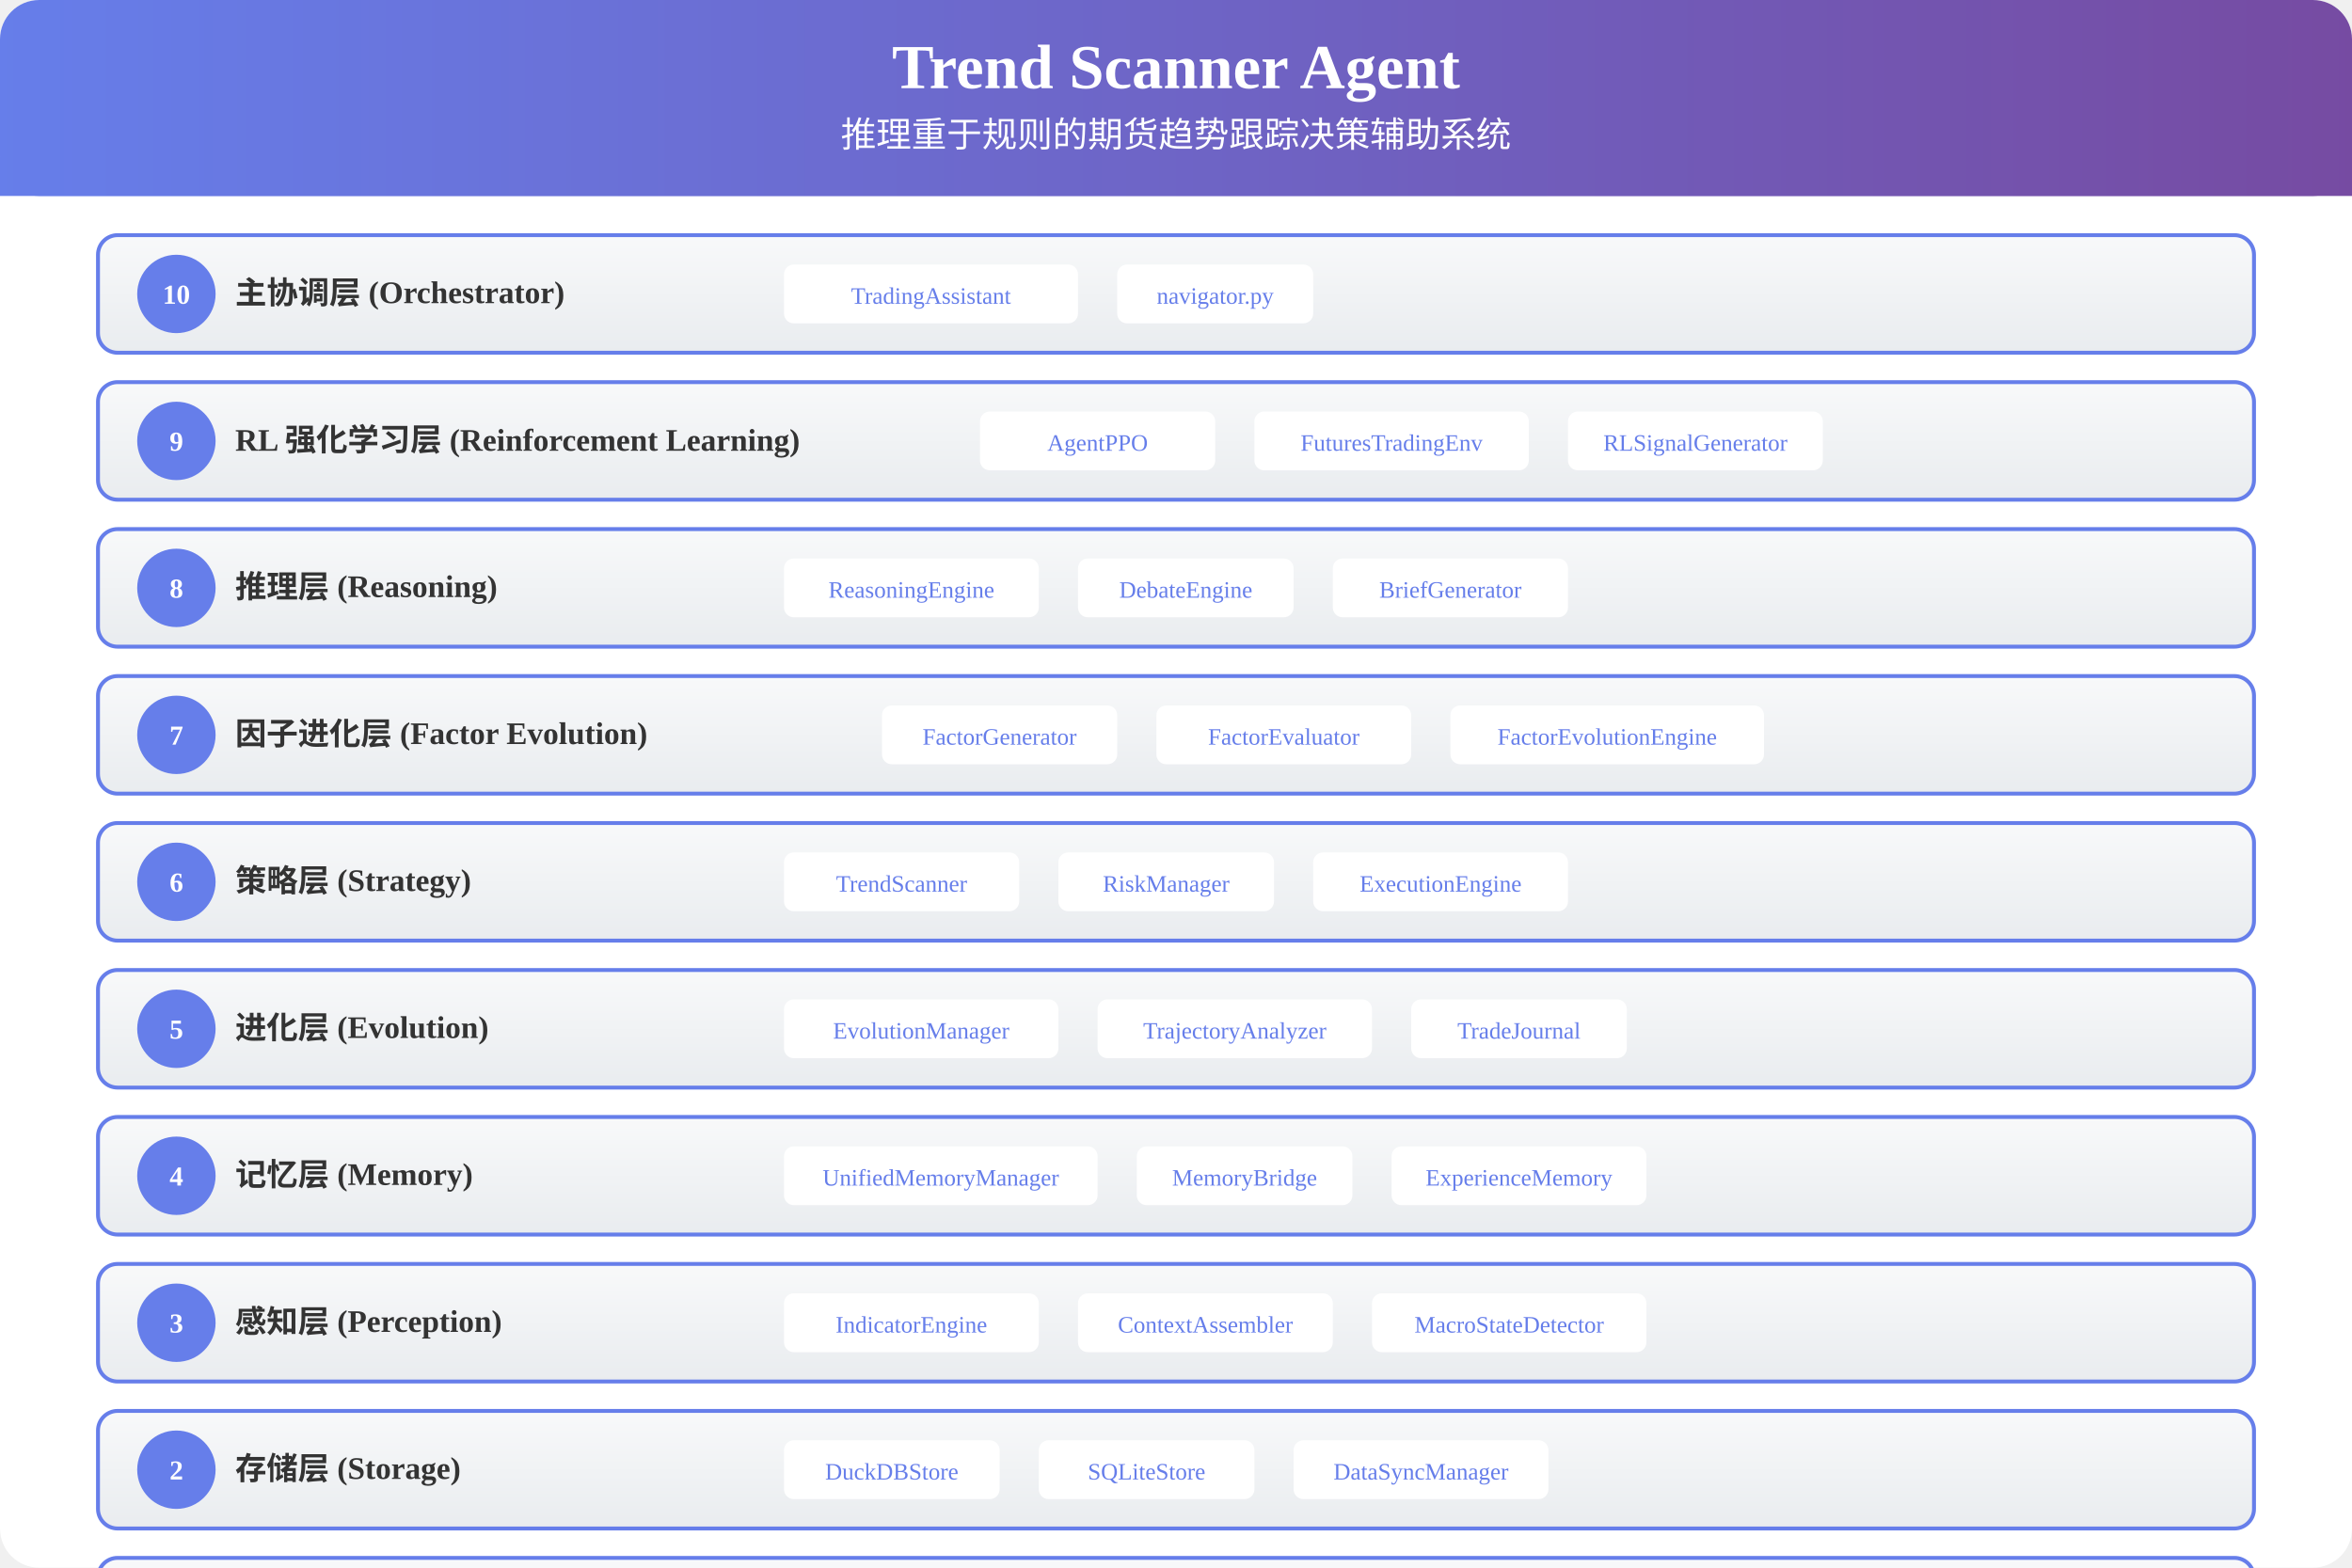
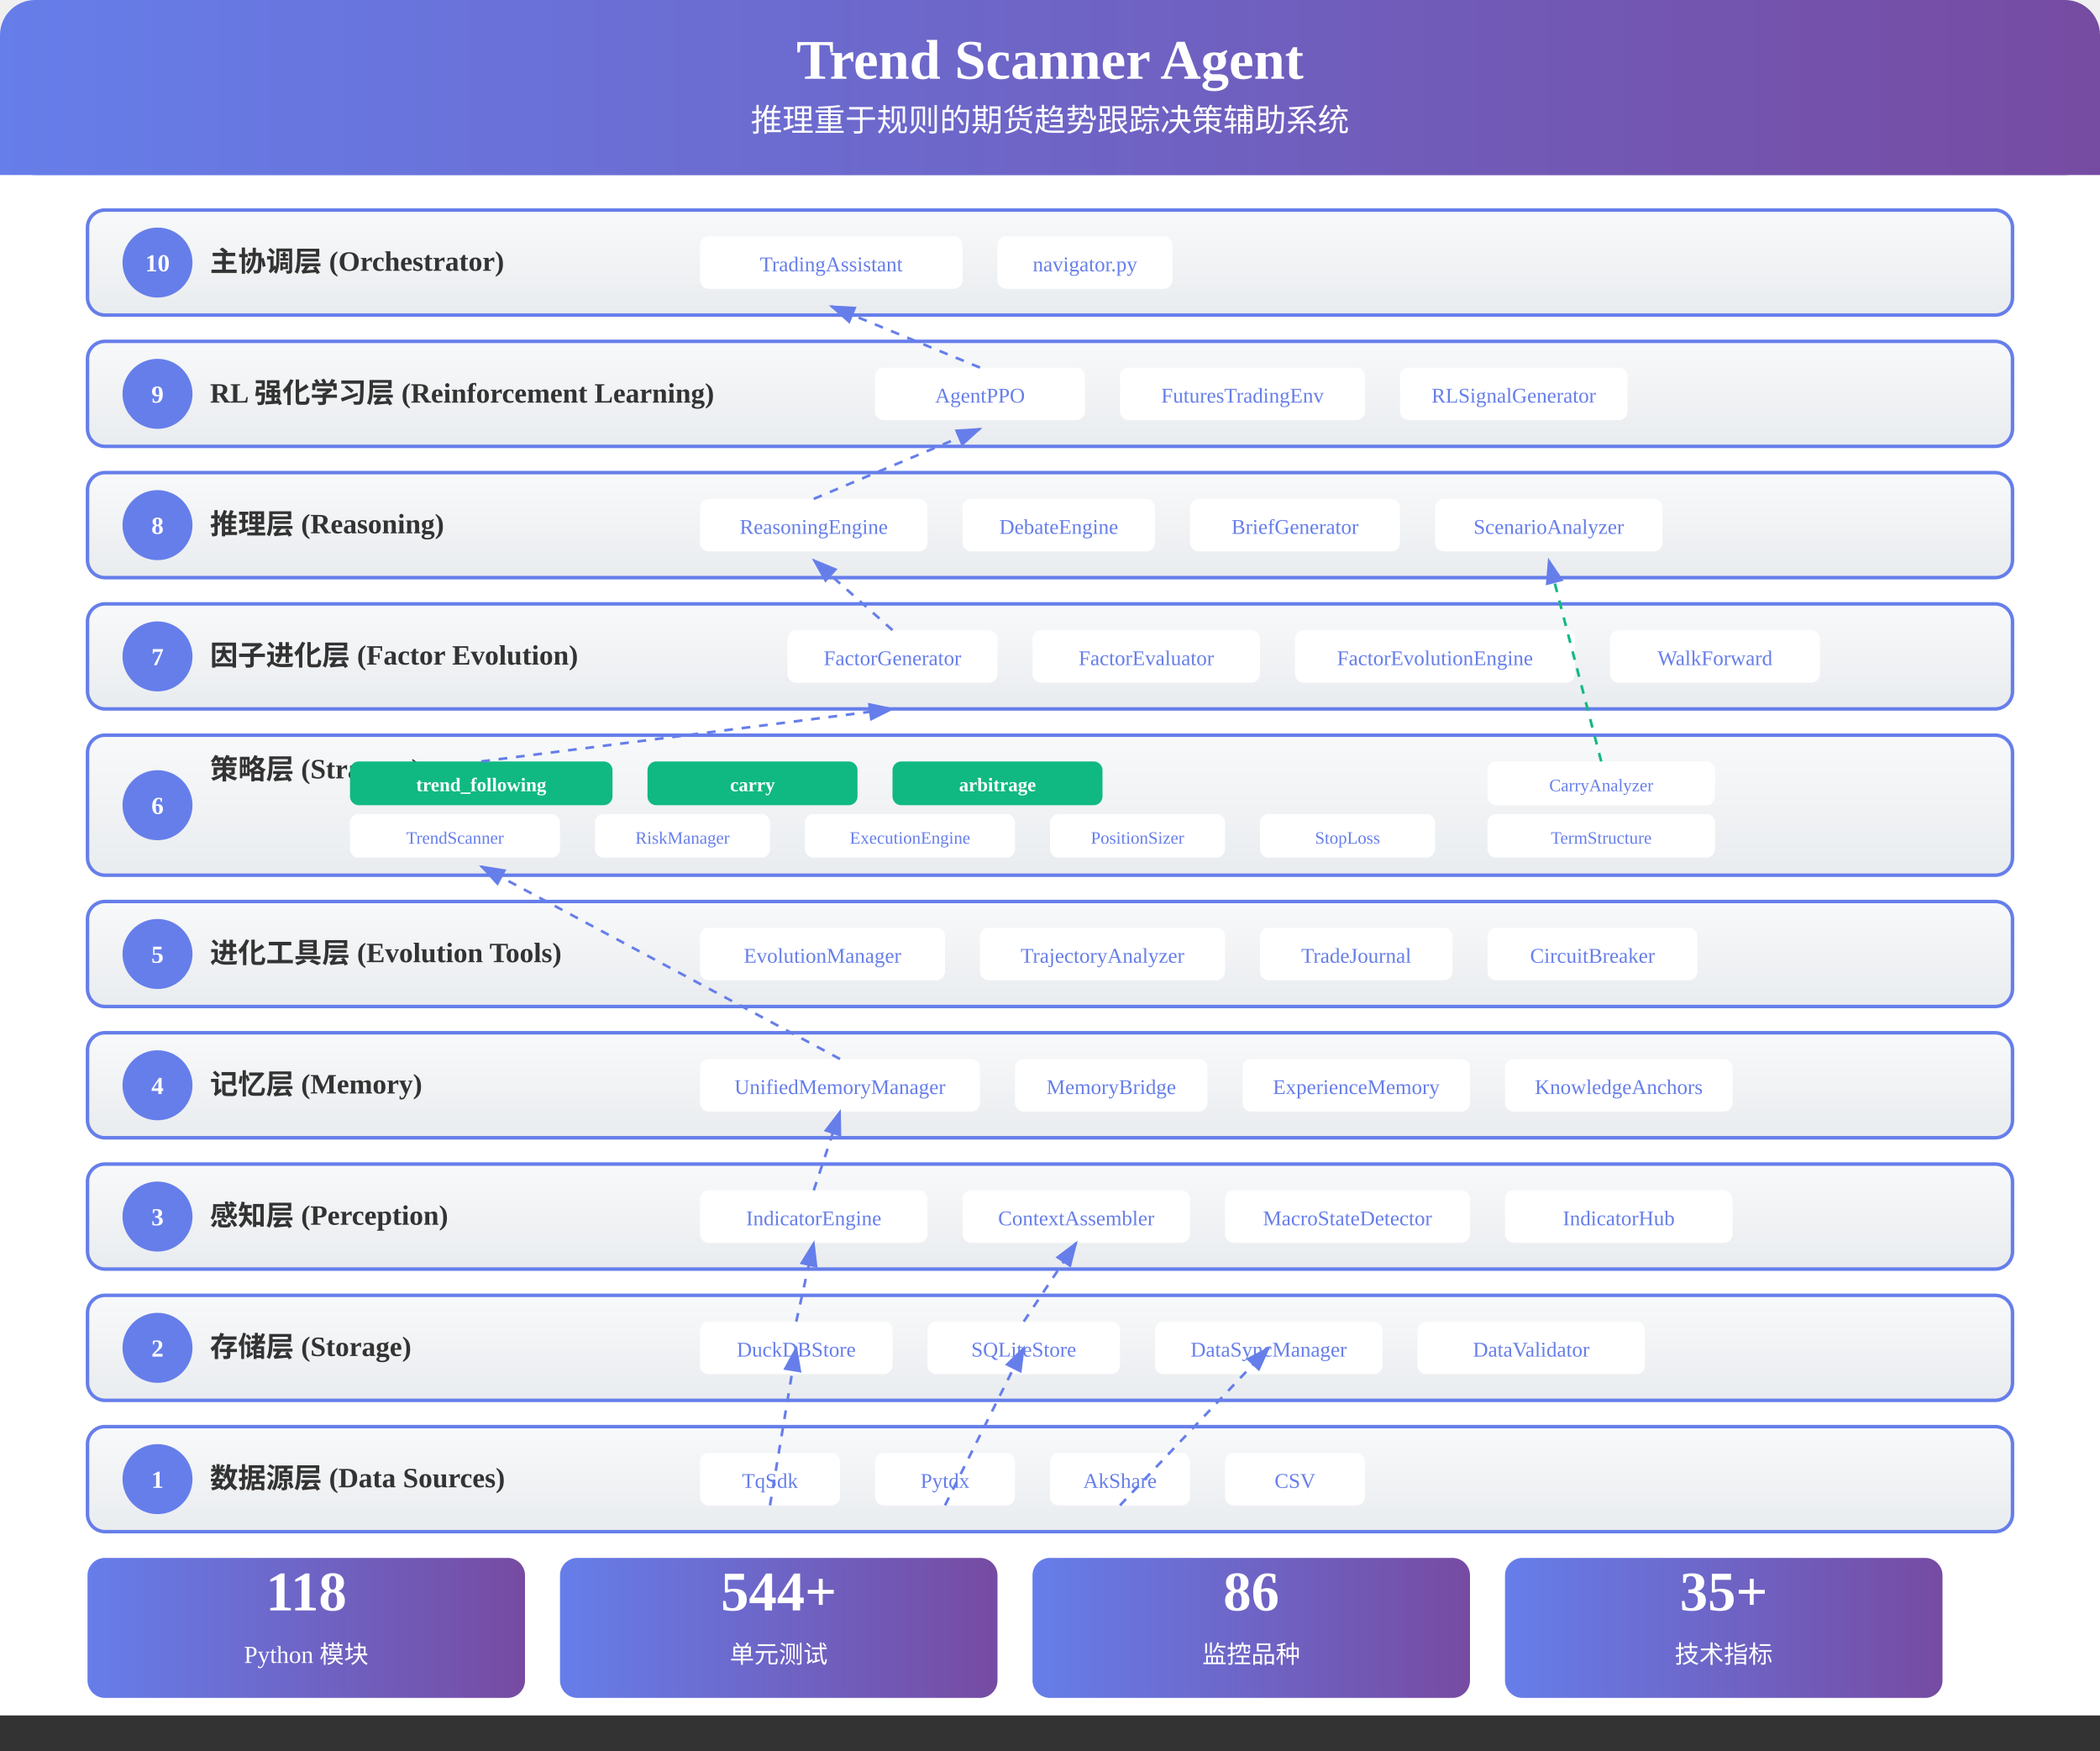
- <svg xmlns="http://www.w3.org/2000/svg" width="1200" height="800">
+ <svg xmlns="http://www.w3.org/2000/svg" width="1200" height="1000">
  <defs>
    <linearGradient id="headerGradient" x1="0%" y1="0%" x2="100%" y2="0%">
      <stop offset="0%" style="stop-color:#667eea;stop-opacity:1" />
      <stop offset="100%" style="stop-color:#764ba2;stop-opacity:1" />
    </linearGradient>
    <linearGradient id="layerGradient" x1="0%" y1="0%" x2="0%" y2="100%">
      <stop offset="0%" style="stop-color:#f8f9fa;stop-opacity:1" />
      <stop offset="100%" style="stop-color:#e9ecef;stop-opacity:1" />
    </linearGradient>
+     <marker id="arrowhead" markerWidth="10" markerHeight="7" refX="9" refY="3.5" orient="auto">
+       <polygon points="0 0, 10 3.5, 0 7" fill="#667eea" />
+     </marker>
  </defs>
-   <rect width="1200" height="800" fill="white" rx="20" />
+   <rect width="1200" height="1000" fill="white" rx="20" />
  <rect x="0" y="0" width="1200" height="100" fill="url(#headerGradient)" rx="20" />
  <rect x="0" y="80" width="1200" height="20" fill="url(#headerGradient)" />
  <text x="600" y="45" text-anchor="middle" fill="white" font-size="32" font-weight="bold">Trend Scanner Agent</text>
  <text x="600" y="75" text-anchor="middle" fill="white" font-size="18">推理重于规则的期货趋势跟踪决策辅助系统</text>
  <rect x="50" y="120" width="1100" height="60" fill="url(#layerGradient)" stroke="#667eea" stroke-width="2" rx="10" />
  <circle cx="90" cy="150" r="20" fill="#667eea" />
  <text x="90" y="155" text-anchor="middle" fill="white" font-size="14" font-weight="bold">10</text>
  <text x="120" y="155" fill="#333" font-size="16" font-weight="bold">主协调层 (Orchestrator)</text>
  <rect x="400" y="135" width="150" height="30" fill="white" rx="5" />
  <text x="475" y="155" text-anchor="middle" fill="#667eea" font-size="12">TradingAssistant</text>
  <rect x="570" y="135" width="100" height="30" fill="white" rx="5" />
  <text x="620" y="155" text-anchor="middle" fill="#667eea" font-size="12">navigator.py</text>
  <rect x="50" y="195" width="1100" height="60" fill="url(#layerGradient)" stroke="#667eea" stroke-width="2" rx="10" />
  <circle cx="90" cy="225" r="20" fill="#667eea" />
  <text x="90" y="230" text-anchor="middle" fill="white" font-size="14" font-weight="bold">9</text>
  <text x="120" y="230" fill="#333" font-size="16" font-weight="bold">RL 强化学习层 (Reinforcement Learning)</text>
  <rect x="500" y="210" width="120" height="30" fill="white" rx="5" />
  <text x="560" y="230" text-anchor="middle" fill="#667eea" font-size="12">AgentPPO</text>
  <rect x="640" y="210" width="140" height="30" fill="white" rx="5" />
  <text x="710" y="230" text-anchor="middle" fill="#667eea" font-size="12">FuturesTradingEnv</text>
  <rect x="800" y="210" width="130" height="30" fill="white" rx="5" />
  <text x="865" y="230" text-anchor="middle" fill="#667eea" font-size="12">RLSignalGenerator</text>
  <rect x="50" y="270" width="1100" height="60" fill="url(#layerGradient)" stroke="#667eea" stroke-width="2" rx="10" />
  <circle cx="90" cy="300" r="20" fill="#667eea" />
  <text x="90" y="305" text-anchor="middle" fill="white" font-size="14" font-weight="bold">8</text>
  <text x="120" y="305" fill="#333" font-size="16" font-weight="bold">推理层 (Reasoning)</text>
  <rect x="400" y="285" width="130" height="30" fill="white" rx="5" />
  <text x="465" y="305" text-anchor="middle" fill="#667eea" font-size="12">ReasoningEngine</text>
  <rect x="550" y="285" width="110" height="30" fill="white" rx="5" />
  <text x="605" y="305" text-anchor="middle" fill="#667eea" font-size="12">DebateEngine</text>
  <rect x="680" y="285" width="120" height="30" fill="white" rx="5" />
  <text x="740" y="305" text-anchor="middle" fill="#667eea" font-size="12">BriefGenerator</text>
+   <rect x="820" y="285" width="130" height="30" fill="white" rx="5" />
+   <text x="885" y="305" text-anchor="middle" fill="#667eea" font-size="12">ScenarioAnalyzer</text>
  <rect x="50" y="345" width="1100" height="60" fill="url(#layerGradient)" stroke="#667eea" stroke-width="2" rx="10" />
  <circle cx="90" cy="375" r="20" fill="#667eea" />
  <text x="90" y="380" text-anchor="middle" fill="white" font-size="14" font-weight="bold">7</text>
  <text x="120" y="380" fill="#333" font-size="16" font-weight="bold">因子进化层 (Factor Evolution)</text>
  <rect x="450" y="360" width="120" height="30" fill="white" rx="5" />
  <text x="510" y="380" text-anchor="middle" fill="#667eea" font-size="12">FactorGenerator</text>
  <rect x="590" y="360" width="130" height="30" fill="white" rx="5" />
  <text x="655" y="380" text-anchor="middle" fill="#667eea" font-size="12">FactorEvaluator</text>
  <rect x="740" y="360" width="160" height="30" fill="white" rx="5" />
  <text x="820" y="380" text-anchor="middle" fill="#667eea" font-size="12">FactorEvolutionEngine</text>
-   <rect x="50" y="420" width="1100" height="60" fill="url(#layerGradient)" stroke="#667eea" stroke-width="2" rx="10" />
-   <circle cx="90" cy="450" r="20" fill="#667eea" />
-   <text x="90" y="455" text-anchor="middle" fill="white" font-size="14" font-weight="bold">6</text>
-   <text x="120" y="455" fill="#333" font-size="16" font-weight="bold">策略层 (Strategy)</text>
-   <rect x="400" y="435" width="120" height="30" fill="white" rx="5" />
-   <text x="460" y="455" text-anchor="middle" fill="#667eea" font-size="12">TrendScanner</text>
-   <rect x="540" y="435" width="110" height="30" fill="white" rx="5" />
-   <text x="595" y="455" text-anchor="middle" fill="#667eea" font-size="12">RiskManager</text>
-   <rect x="670" y="435" width="130" height="30" fill="white" rx="5" />
-   <text x="735" y="455" text-anchor="middle" fill="#667eea" font-size="12">ExecutionEngine</text>
-   <rect x="50" y="495" width="1100" height="60" fill="url(#layerGradient)" stroke="#667eea" stroke-width="2" rx="10" />
-   <circle cx="90" cy="525" r="20" fill="#667eea" />
-   <text x="90" y="530" text-anchor="middle" fill="white" font-size="14" font-weight="bold">5</text>
-   <text x="120" y="530" fill="#333" font-size="16" font-weight="bold">进化层 (Evolution)</text>
-   <rect x="400" y="510" width="140" height="30" fill="white" rx="5" />
-   <text x="470" y="530" text-anchor="middle" fill="#667eea" font-size="12">EvolutionManager</text>
-   <rect x="560" y="510" width="140" height="30" fill="white" rx="5" />
-   <text x="630" y="530" text-anchor="middle" fill="#667eea" font-size="12">TrajectoryAnalyzer</text>
-   <rect x="720" y="510" width="110" height="30" fill="white" rx="5" />
-   <text x="775" y="530" text-anchor="middle" fill="#667eea" font-size="12">TradeJournal</text>
-   <rect x="50" y="570" width="1100" height="60" fill="url(#layerGradient)" stroke="#667eea" stroke-width="2" rx="10" />
-   <circle cx="90" cy="600" r="20" fill="#667eea" />
-   <text x="90" y="605" text-anchor="middle" fill="white" font-size="14" font-weight="bold">4</text>
-   <text x="120" y="605" fill="#333" font-size="16" font-weight="bold">记忆层 (Memory)</text>
-   <rect x="400" y="585" width="160" height="30" fill="white" rx="5" />
-   <text x="480" y="605" text-anchor="middle" fill="#667eea" font-size="12">UnifiedMemoryManager</text>
-   <rect x="580" y="585" width="110" height="30" fill="white" rx="5" />
-   <text x="635" y="605" text-anchor="middle" fill="#667eea" font-size="12">MemoryBridge</text>
-   <rect x="710" y="585" width="130" height="30" fill="white" rx="5" />
-   <text x="775" y="605" text-anchor="middle" fill="#667eea" font-size="12">ExperienceMemory</text>
-   <rect x="50" y="645" width="1100" height="60" fill="url(#layerGradient)" stroke="#667eea" stroke-width="2" rx="10" />
-   <circle cx="90" cy="675" r="20" fill="#667eea" />
-   <text x="90" y="680" text-anchor="middle" fill="white" font-size="14" font-weight="bold">3</text>
-   <text x="120" y="680" fill="#333" font-size="16" font-weight="bold">感知层 (Perception)</text>
-   <rect x="400" y="660" width="130" height="30" fill="white" rx="5" />
-   <text x="465" y="680" text-anchor="middle" fill="#667eea" font-size="12">IndicatorEngine</text>
-   <rect x="550" y="660" width="130" height="30" fill="white" rx="5" />
-   <text x="615" y="680" text-anchor="middle" fill="#667eea" font-size="12">ContextAssembler</text>
-   <rect x="700" y="660" width="140" height="30" fill="white" rx="5" />
-   <text x="770" y="680" text-anchor="middle" fill="#667eea" font-size="12">MacroStateDetector</text>
-   <rect x="50" y="720" width="1100" height="60" fill="url(#layerGradient)" stroke="#667eea" stroke-width="2" rx="10" />
-   <circle cx="90" cy="750" r="20" fill="#667eea" />
-   <text x="90" y="755" text-anchor="middle" fill="white" font-size="14" font-weight="bold">2</text>
-   <text x="120" y="755" fill="#333" font-size="16" font-weight="bold">存储层 (Storage)</text>
-   <rect x="400" y="735" width="110" height="30" fill="white" rx="5" />
-   <text x="455" y="755" text-anchor="middle" fill="#667eea" font-size="12">DuckDBStore</text>
-   <rect x="530" y="735" width="110" height="30" fill="white" rx="5" />
-   <text x="585" y="755" text-anchor="middle" fill="#667eea" font-size="12">SQLiteStore</text>
-   <rect x="660" y="735" width="130" height="30" fill="white" rx="5" />
-   <text x="725" y="755" text-anchor="middle" fill="#667eea" font-size="12">DataSyncManager</text>
-   <rect x="50" y="795" width="1100" height="60" fill="url(#layerGradient)" stroke="#667eea" stroke-width="2" rx="10" />
-   <circle cx="90" cy="825" r="20" fill="#667eea" />
-   <text x="90" y="830" text-anchor="middle" fill="white" font-size="14" font-weight="bold">1</text>
-   <text x="120" y="830" fill="#333" font-size="16" font-weight="bold">数据源层 (Data Sources)</text>
-   <rect x="400" y="810" width="80" height="30" fill="white" rx="5" />
-   <text x="440" y="830" text-anchor="middle" fill="#667eea" font-size="12">TqSdk</text>
-   <rect x="500" y="810" width="80" height="30" fill="white" rx="5" />
-   <text x="540" y="830" text-anchor="middle" fill="#667eea" font-size="12">Pytdx</text>
-   <rect x="600" y="810" width="80" height="30" fill="white" rx="5" />
-   <text x="640" y="830" text-anchor="middle" fill="#667eea" font-size="12">AkShare</text>
-   <rect x="700" y="810" width="80" height="30" fill="white" rx="5" />
-   <text x="740" y="830" text-anchor="middle" fill="#667eea" font-size="12">CSV</text>
-   <rect x="50" y="870" width="250" height="80" fill="url(#headerGradient)" rx="10" />
-   <text x="175" y="900" text-anchor="middle" fill="white" font-size="32" font-weight="bold">111</text>
-   <text x="175" y="930" text-anchor="middle" fill="white" font-size="14">Python 模块</text>
-   <rect x="320" y="870" width="250" height="80" fill="url(#headerGradient)" rx="10" />
-   <text x="445" y="900" text-anchor="middle" fill="white" font-size="32" font-weight="bold">120+</text>
-   <text x="445" y="930" text-anchor="middle" fill="white" font-size="14">单元测试</text>
-   <rect x="590" y="870" width="250" height="80" fill="url(#headerGradient)" rx="10" />
-   <text x="715" y="900" text-anchor="middle" fill="white" font-size="32" font-weight="bold">86</text>
-   <text x="715" y="930" text-anchor="middle" fill="white" font-size="14">监控品种</text>
-   <rect x="860" y="870" width="250" height="80" fill="url(#headerGradient)" rx="10" />
-   <text x="985" y="900" text-anchor="middle" fill="white" font-size="32" font-weight="bold">35+</text>
-   <text x="985" y="930" text-anchor="middle" fill="white" font-size="14">技术指标</text>
-   <rect x="0" y="960" width="1200" height="60" fill="#333" rx="0" />
-   <text x="600" y="995" text-anchor="middle" fill="white" font-size="14">Trend Scanner Agent - 推理重于规则的期货趋势跟踪决策辅助系统</text>
+   <rect x="920" y="360" width="120" height="30" fill="white" rx="5" />
+   <text x="980" y="380" text-anchor="middle" fill="#667eea" font-size="12">WalkForward</text>
+   <rect x="50" y="420" width="1100" height="80" fill="url(#layerGradient)" stroke="#667eea" stroke-width="2" rx="10" />
+   <circle cx="90" cy="460" r="20" fill="#667eea" />
+   <text x="90" y="465" text-anchor="middle" fill="white" font-size="14" font-weight="bold">6</text>
+   <text x="120" y="445" fill="#333" font-size="16" font-weight="bold">策略层 (Strategy)</text>
+   <rect x="200" y="435" width="150" height="25" fill="#10b981" rx="5" />
+   <text x="275" y="452" text-anchor="middle" fill="white" font-size="11" font-weight="bold">trend_following</text>
+   <rect x="370" y="435" width="120" height="25" fill="#10b981" rx="5" />
+   <text x="430" y="452" text-anchor="middle" fill="white" font-size="11" font-weight="bold">carry</text>
+   <rect x="510" y="435" width="120" height="25" fill="#10b981" rx="5" />
+   <text x="570" y="452" text-anchor="middle" fill="white" font-size="11" font-weight="bold">arbitrage</text>
+   <rect x="200" y="465" width="120" height="25" fill="white" rx="5" />
+   <text x="260" y="482" text-anchor="middle" fill="#667eea" font-size="10">TrendScanner</text>
+   <rect x="340" y="465" width="100" height="25" fill="white" rx="5" />
+   <text x="390" y="482" text-anchor="middle" fill="#667eea" font-size="10">RiskManager</text>
+   <rect x="460" y="465" width="120" height="25" fill="white" rx="5" />
+   <text x="520" y="482" text-anchor="middle" fill="#667eea" font-size="10">ExecutionEngine</text>
+   <rect x="600" y="465" width="100" height="25" fill="white" rx="5" />
+   <text x="650" y="482" text-anchor="middle" fill="#667eea" font-size="10">PositionSizer</text>
+   <rect x="720" y="465" width="100" height="25" fill="white" rx="5" />
+   <text x="770" y="482" text-anchor="middle" fill="#667eea" font-size="10">StopLoss</text>
+   <rect x="850" y="435" width="130" height="25" fill="white" rx="5" />
+   <text x="915" y="452" text-anchor="middle" fill="#667eea" font-size="10">CarryAnalyzer</text>
+   <rect x="850" y="465" width="130" height="25" fill="white" rx="5" />
+   <text x="915" y="482" text-anchor="middle" fill="#667eea" font-size="10">TermStructure</text>
+   <rect x="50" y="515" width="1100" height="60" fill="url(#layerGradient)" stroke="#667eea" stroke-width="2" rx="10" />
+   <circle cx="90" cy="545" r="20" fill="#667eea" />
+   <text x="90" y="550" text-anchor="middle" fill="white" font-size="14" font-weight="bold">5</text>
+   <text x="120" y="550" fill="#333" font-size="16" font-weight="bold">进化工具层 (Evolution Tools)</text>
+   <rect x="400" y="530" width="140" height="30" fill="white" rx="5" />
+   <text x="470" y="550" text-anchor="middle" fill="#667eea" font-size="12">EvolutionManager</text>
+   <rect x="560" y="530" width="140" height="30" fill="white" rx="5" />
+   <text x="630" y="550" text-anchor="middle" fill="#667eea" font-size="12">TrajectoryAnalyzer</text>
+   <rect x="720" y="530" width="110" height="30" fill="white" rx="5" />
+   <text x="775" y="550" text-anchor="middle" fill="#667eea" font-size="12">TradeJournal</text>
+   <rect x="850" y="530" width="120" height="30" fill="white" rx="5" />
+   <text x="910" y="550" text-anchor="middle" fill="#667eea" font-size="12">CircuitBreaker</text>
+   <rect x="50" y="590" width="1100" height="60" fill="url(#layerGradient)" stroke="#667eea" stroke-width="2" rx="10" />
+   <circle cx="90" cy="620" r="20" fill="#667eea" />
+   <text x="90" y="625" text-anchor="middle" fill="white" font-size="14" font-weight="bold">4</text>
+   <text x="120" y="625" fill="#333" font-size="16" font-weight="bold">记忆层 (Memory)</text>
+   <rect x="400" y="605" width="160" height="30" fill="white" rx="5" />
+   <text x="480" y="625" text-anchor="middle" fill="#667eea" font-size="12">UnifiedMemoryManager</text>
+   <rect x="580" y="605" width="110" height="30" fill="white" rx="5" />
+   <text x="635" y="625" text-anchor="middle" fill="#667eea" font-size="12">MemoryBridge</text>
+   <rect x="710" y="605" width="130" height="30" fill="white" rx="5" />
+   <text x="775" y="625" text-anchor="middle" fill="#667eea" font-size="12">ExperienceMemory</text>
+   <rect x="860" y="605" width="130" height="30" fill="white" rx="5" />
+   <text x="925" y="625" text-anchor="middle" fill="#667eea" font-size="12">KnowledgeAnchors</text>
+   <rect x="50" y="665" width="1100" height="60" fill="url(#layerGradient)" stroke="#667eea" stroke-width="2" rx="10" />
+   <circle cx="90" cy="695" r="20" fill="#667eea" />
+   <text x="90" y="700" text-anchor="middle" fill="white" font-size="14" font-weight="bold">3</text>
+   <text x="120" y="700" fill="#333" font-size="16" font-weight="bold">感知层 (Perception)</text>
+   <rect x="400" y="680" width="130" height="30" fill="white" rx="5" />
+   <text x="465" y="700" text-anchor="middle" fill="#667eea" font-size="12">IndicatorEngine</text>
+   <rect x="550" y="680" width="130" height="30" fill="white" rx="5" />
+   <text x="615" y="700" text-anchor="middle" fill="#667eea" font-size="12">ContextAssembler</text>
+   <rect x="700" y="680" width="140" height="30" fill="white" rx="5" />
+   <text x="770" y="700" text-anchor="middle" fill="#667eea" font-size="12">MacroStateDetector</text>
+   <rect x="860" y="680" width="130" height="30" fill="white" rx="5" />
+   <text x="925" y="700" text-anchor="middle" fill="#667eea" font-size="12">IndicatorHub</text>
+   <rect x="50" y="740" width="1100" height="60" fill="url(#layerGradient)" stroke="#667eea" stroke-width="2" rx="10" />
+   <circle cx="90" cy="770" r="20" fill="#667eea" />
+   <text x="90" y="775" text-anchor="middle" fill="white" font-size="14" font-weight="bold">2</text>
+   <text x="120" y="775" fill="#333" font-size="16" font-weight="bold">存储层 (Storage)</text>
+   <rect x="400" y="755" width="110" height="30" fill="white" rx="5" />
+   <text x="455" y="775" text-anchor="middle" fill="#667eea" font-size="12">DuckDBStore</text>
+   <rect x="530" y="755" width="110" height="30" fill="white" rx="5" />
+   <text x="585" y="775" text-anchor="middle" fill="#667eea" font-size="12">SQLiteStore</text>
+   <rect x="660" y="755" width="130" height="30" fill="white" rx="5" />
+   <text x="725" y="775" text-anchor="middle" fill="#667eea" font-size="12">DataSyncManager</text>
+   <rect x="810" y="755" width="130" height="30" fill="white" rx="5" />
+   <text x="875" y="775" text-anchor="middle" fill="#667eea" font-size="12">DataValidator</text>
+   <rect x="50" y="815" width="1100" height="60" fill="url(#layerGradient)" stroke="#667eea" stroke-width="2" rx="10" />
+   <circle cx="90" cy="845" r="20" fill="#667eea" />
+   <text x="90" y="850" text-anchor="middle" fill="white" font-size="14" font-weight="bold">1</text>
+   <text x="120" y="850" fill="#333" font-size="16" font-weight="bold">数据源层 (Data Sources)</text>
+   <rect x="400" y="830" width="80" height="30" fill="white" rx="5" />
+   <text x="440" y="850" text-anchor="middle" fill="#667eea" font-size="12">TqSdk</text>
+   <rect x="500" y="830" width="80" height="30" fill="white" rx="5" />
+   <text x="540" y="850" text-anchor="middle" fill="#667eea" font-size="12">Pytdx</text>
+   <rect x="600" y="830" width="80" height="30" fill="white" rx="5" />
+   <text x="640" y="850" text-anchor="middle" fill="#667eea" font-size="12">AkShare</text>
+   <rect x="700" y="830" width="80" height="30" fill="white" rx="5" />
+   <text x="740" y="850" text-anchor="middle" fill="#667eea" font-size="12">CSV</text>
+   <line x1="440" y1="860" x2="455" y2="770" stroke="#667eea" stroke-width="1.5" stroke-dasharray="5,5" marker-end="url(#arrowhead)" />
+   <line x1="540" y1="860" x2="585" y2="770" stroke="#667eea" stroke-width="1.5" stroke-dasharray="5,5" marker-end="url(#arrowhead)" />
+   <line x1="640" y1="860" x2="725" y2="770" stroke="#667eea" stroke-width="1.5" stroke-dasharray="5,5" marker-end="url(#arrowhead)" />
+   <line x1="455" y1="755" x2="465" y2="710" stroke="#667eea" stroke-width="1.5" stroke-dasharray="5,5" marker-end="url(#arrowhead)" />
+   <line x1="585" y1="755" x2="615" y2="710" stroke="#667eea" stroke-width="1.5" stroke-dasharray="5,5" marker-end="url(#arrowhead)" />
+   <line x1="465" y1="680" x2="480" y2="635" stroke="#667eea" stroke-width="1.5" stroke-dasharray="5,5" marker-end="url(#arrowhead)" />
+   <line x1="480" y1="605" x2="275" y2="495" stroke="#667eea" stroke-width="1.5" stroke-dasharray="5,5" marker-end="url(#arrowhead)" />
+   <line x1="275" y1="435" x2="510" y2="405" stroke="#667eea" stroke-width="1.5" stroke-dasharray="5,5" marker-end="url(#arrowhead)" />
+   <line x1="510" y1="360" x2="465" y2="320" stroke="#667eea" stroke-width="1.5" stroke-dasharray="5,5" marker-end="url(#arrowhead)" />
+   <line x1="465" y1="285" x2="560" y2="245" stroke="#667eea" stroke-width="1.5" stroke-dasharray="5,5" marker-end="url(#arrowhead)" />
+   <line x1="560" y1="210" x2="475" y2="175" stroke="#667eea" stroke-width="1.5" stroke-dasharray="5,5" marker-end="url(#arrowhead)" />
+   <line x1="915" y1="435" x2="885" y2="320" stroke="#10b981" stroke-width="1.5" stroke-dasharray="5,5" marker-end="url(#arrowhead)" />
+   <rect x="50" y="890" width="250" height="80" fill="url(#headerGradient)" rx="10" />
+   <text x="175" y="920" text-anchor="middle" fill="white" font-size="32" font-weight="bold">118</text>
+   <text x="175" y="950" text-anchor="middle" fill="white" font-size="14">Python 模块</text>
+   <rect x="320" y="890" width="250" height="80" fill="url(#headerGradient)" rx="10" />
+   <text x="445" y="920" text-anchor="middle" fill="white" font-size="32" font-weight="bold">544+</text>
+   <text x="445" y="950" text-anchor="middle" fill="white" font-size="14">单元测试</text>
+   <rect x="590" y="890" width="250" height="80" fill="url(#headerGradient)" rx="10" />
+   <text x="715" y="920" text-anchor="middle" fill="white" font-size="32" font-weight="bold">86</text>
+   <text x="715" y="950" text-anchor="middle" fill="white" font-size="14">监控品种</text>
+   <rect x="860" y="890" width="250" height="80" fill="url(#headerGradient)" rx="10" />
+   <text x="985" y="920" text-anchor="middle" fill="white" font-size="32" font-weight="bold">35+</text>
+   <text x="985" y="950" text-anchor="middle" fill="white" font-size="14">技术指标</text>
+   <rect x="0" y="980" width="1200" height="60" fill="#333" rx="0" />
+   <text x="600" y="1015" text-anchor="middle" fill="white" font-size="14">Trend Scanner Agent - 推理重于规则的期货趋势跟踪决策辅助系统</text>
</svg>
